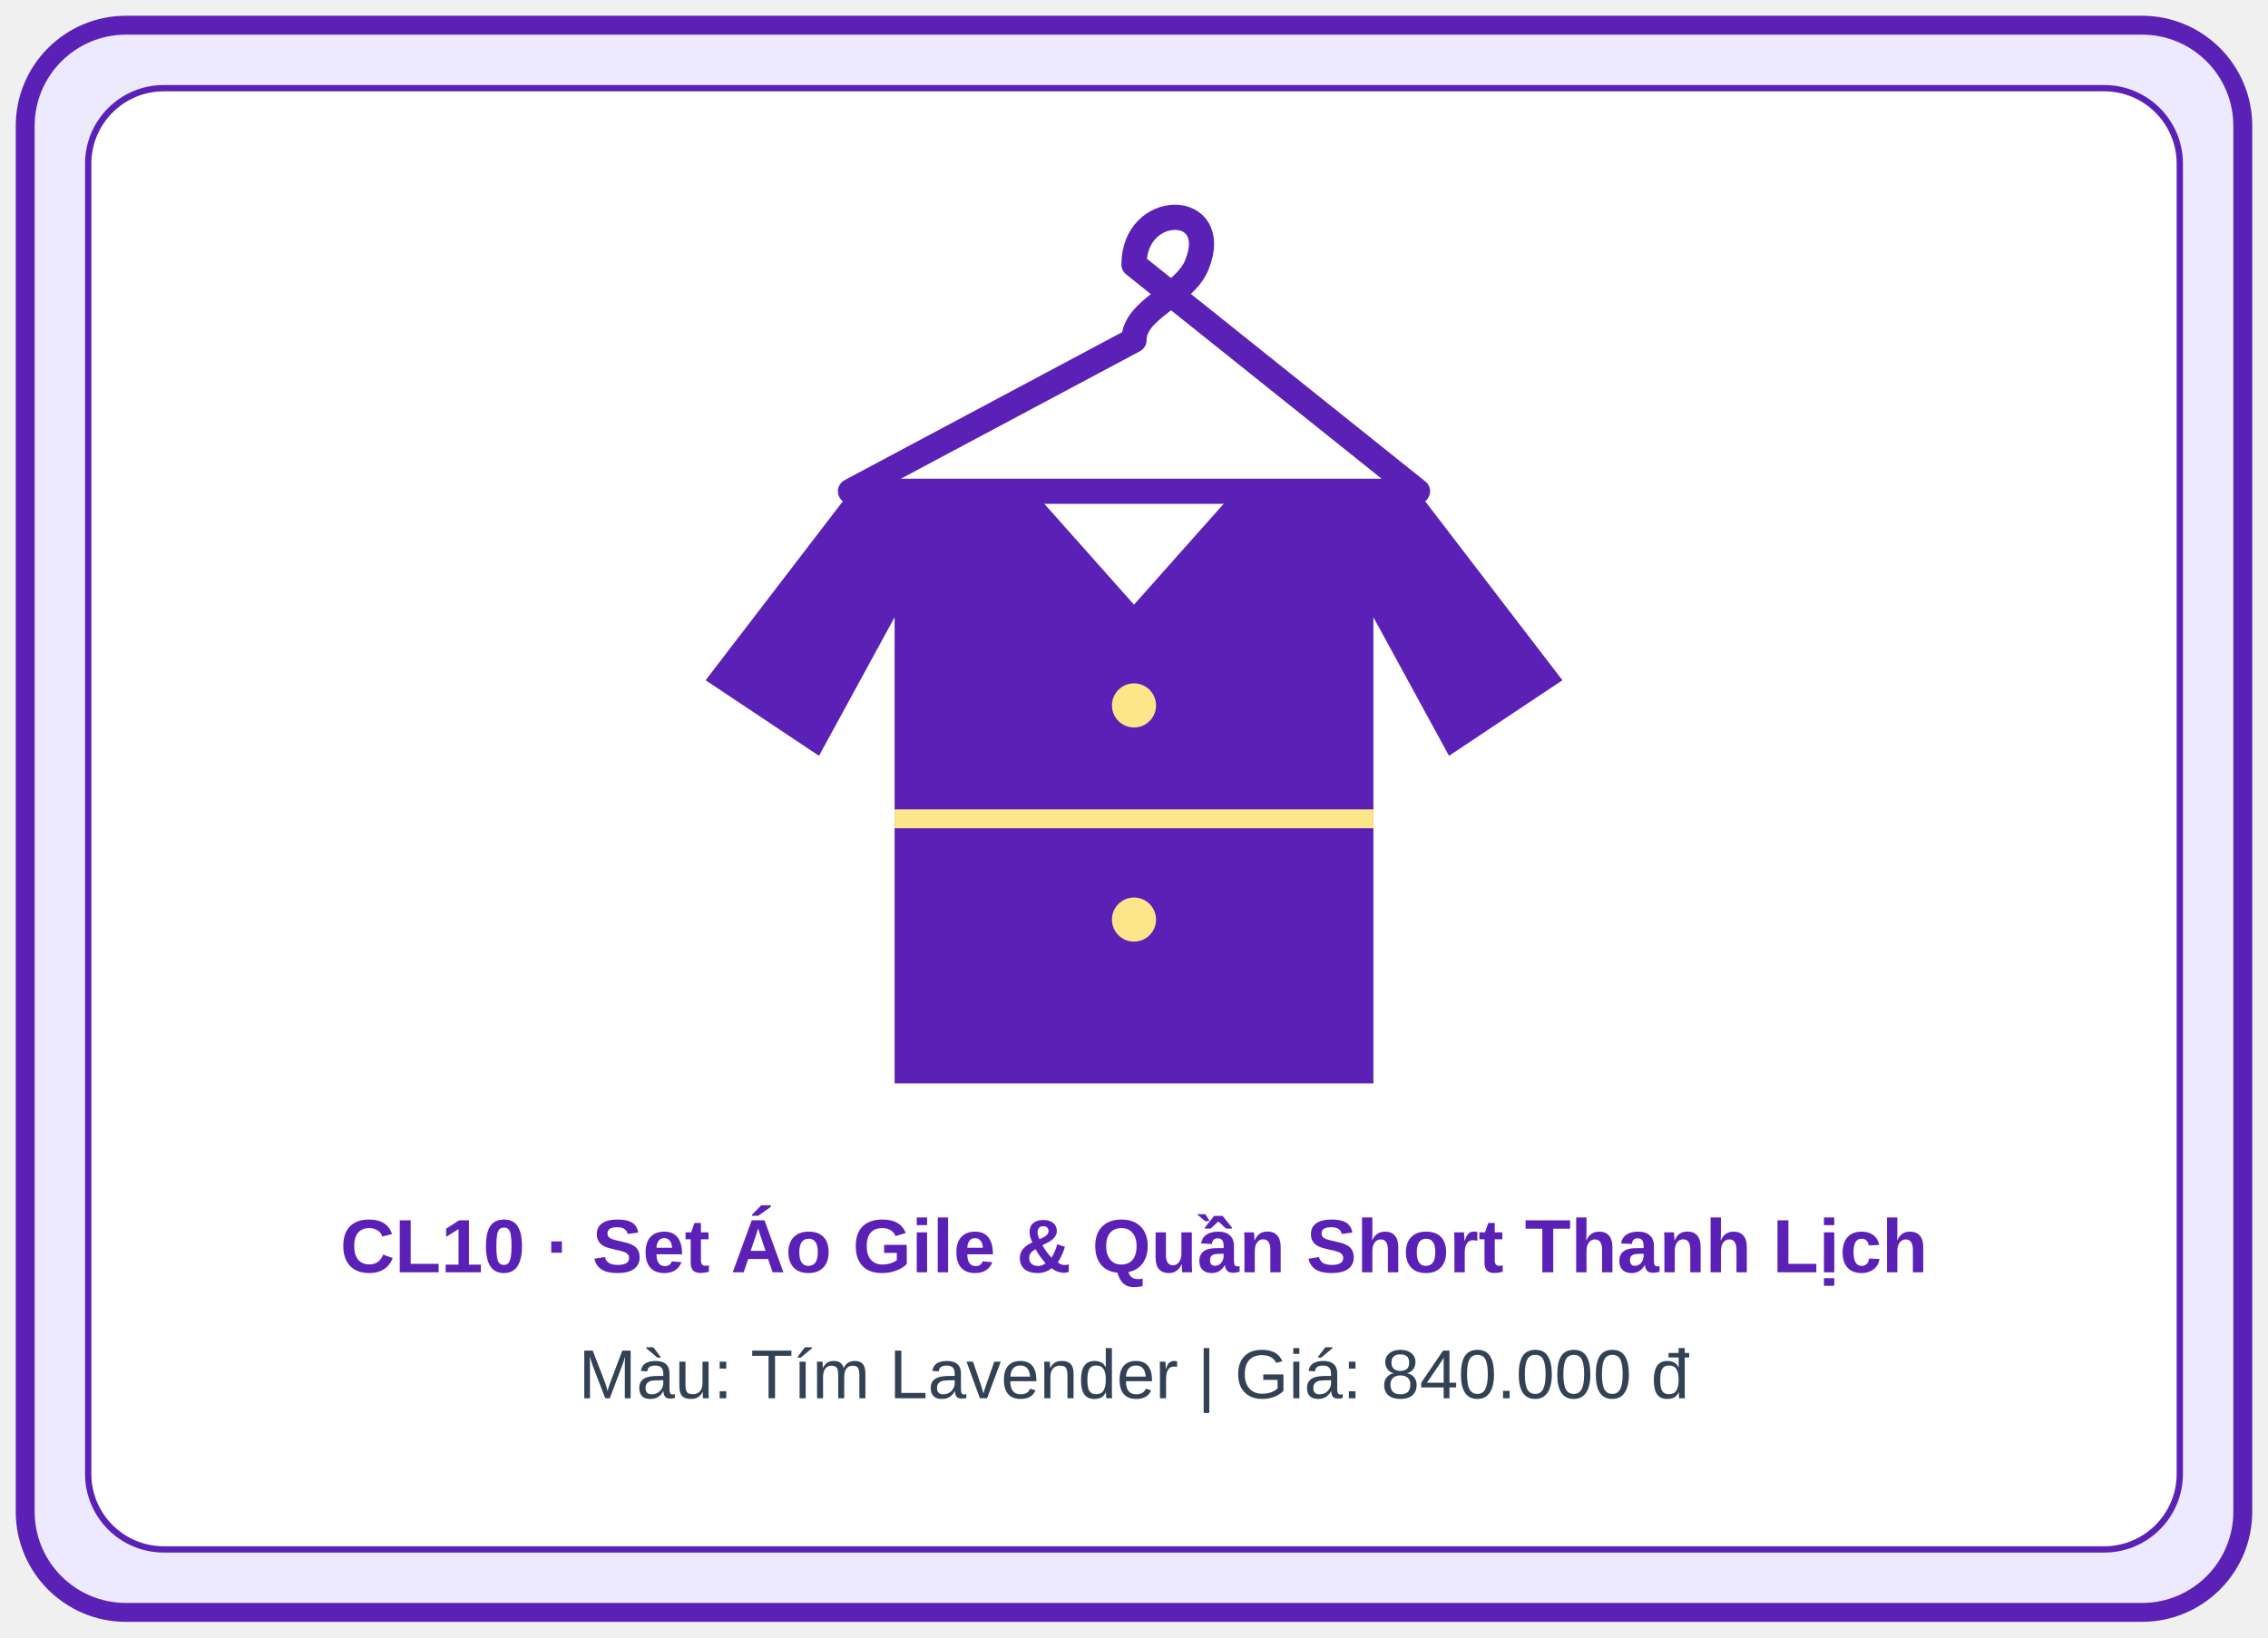
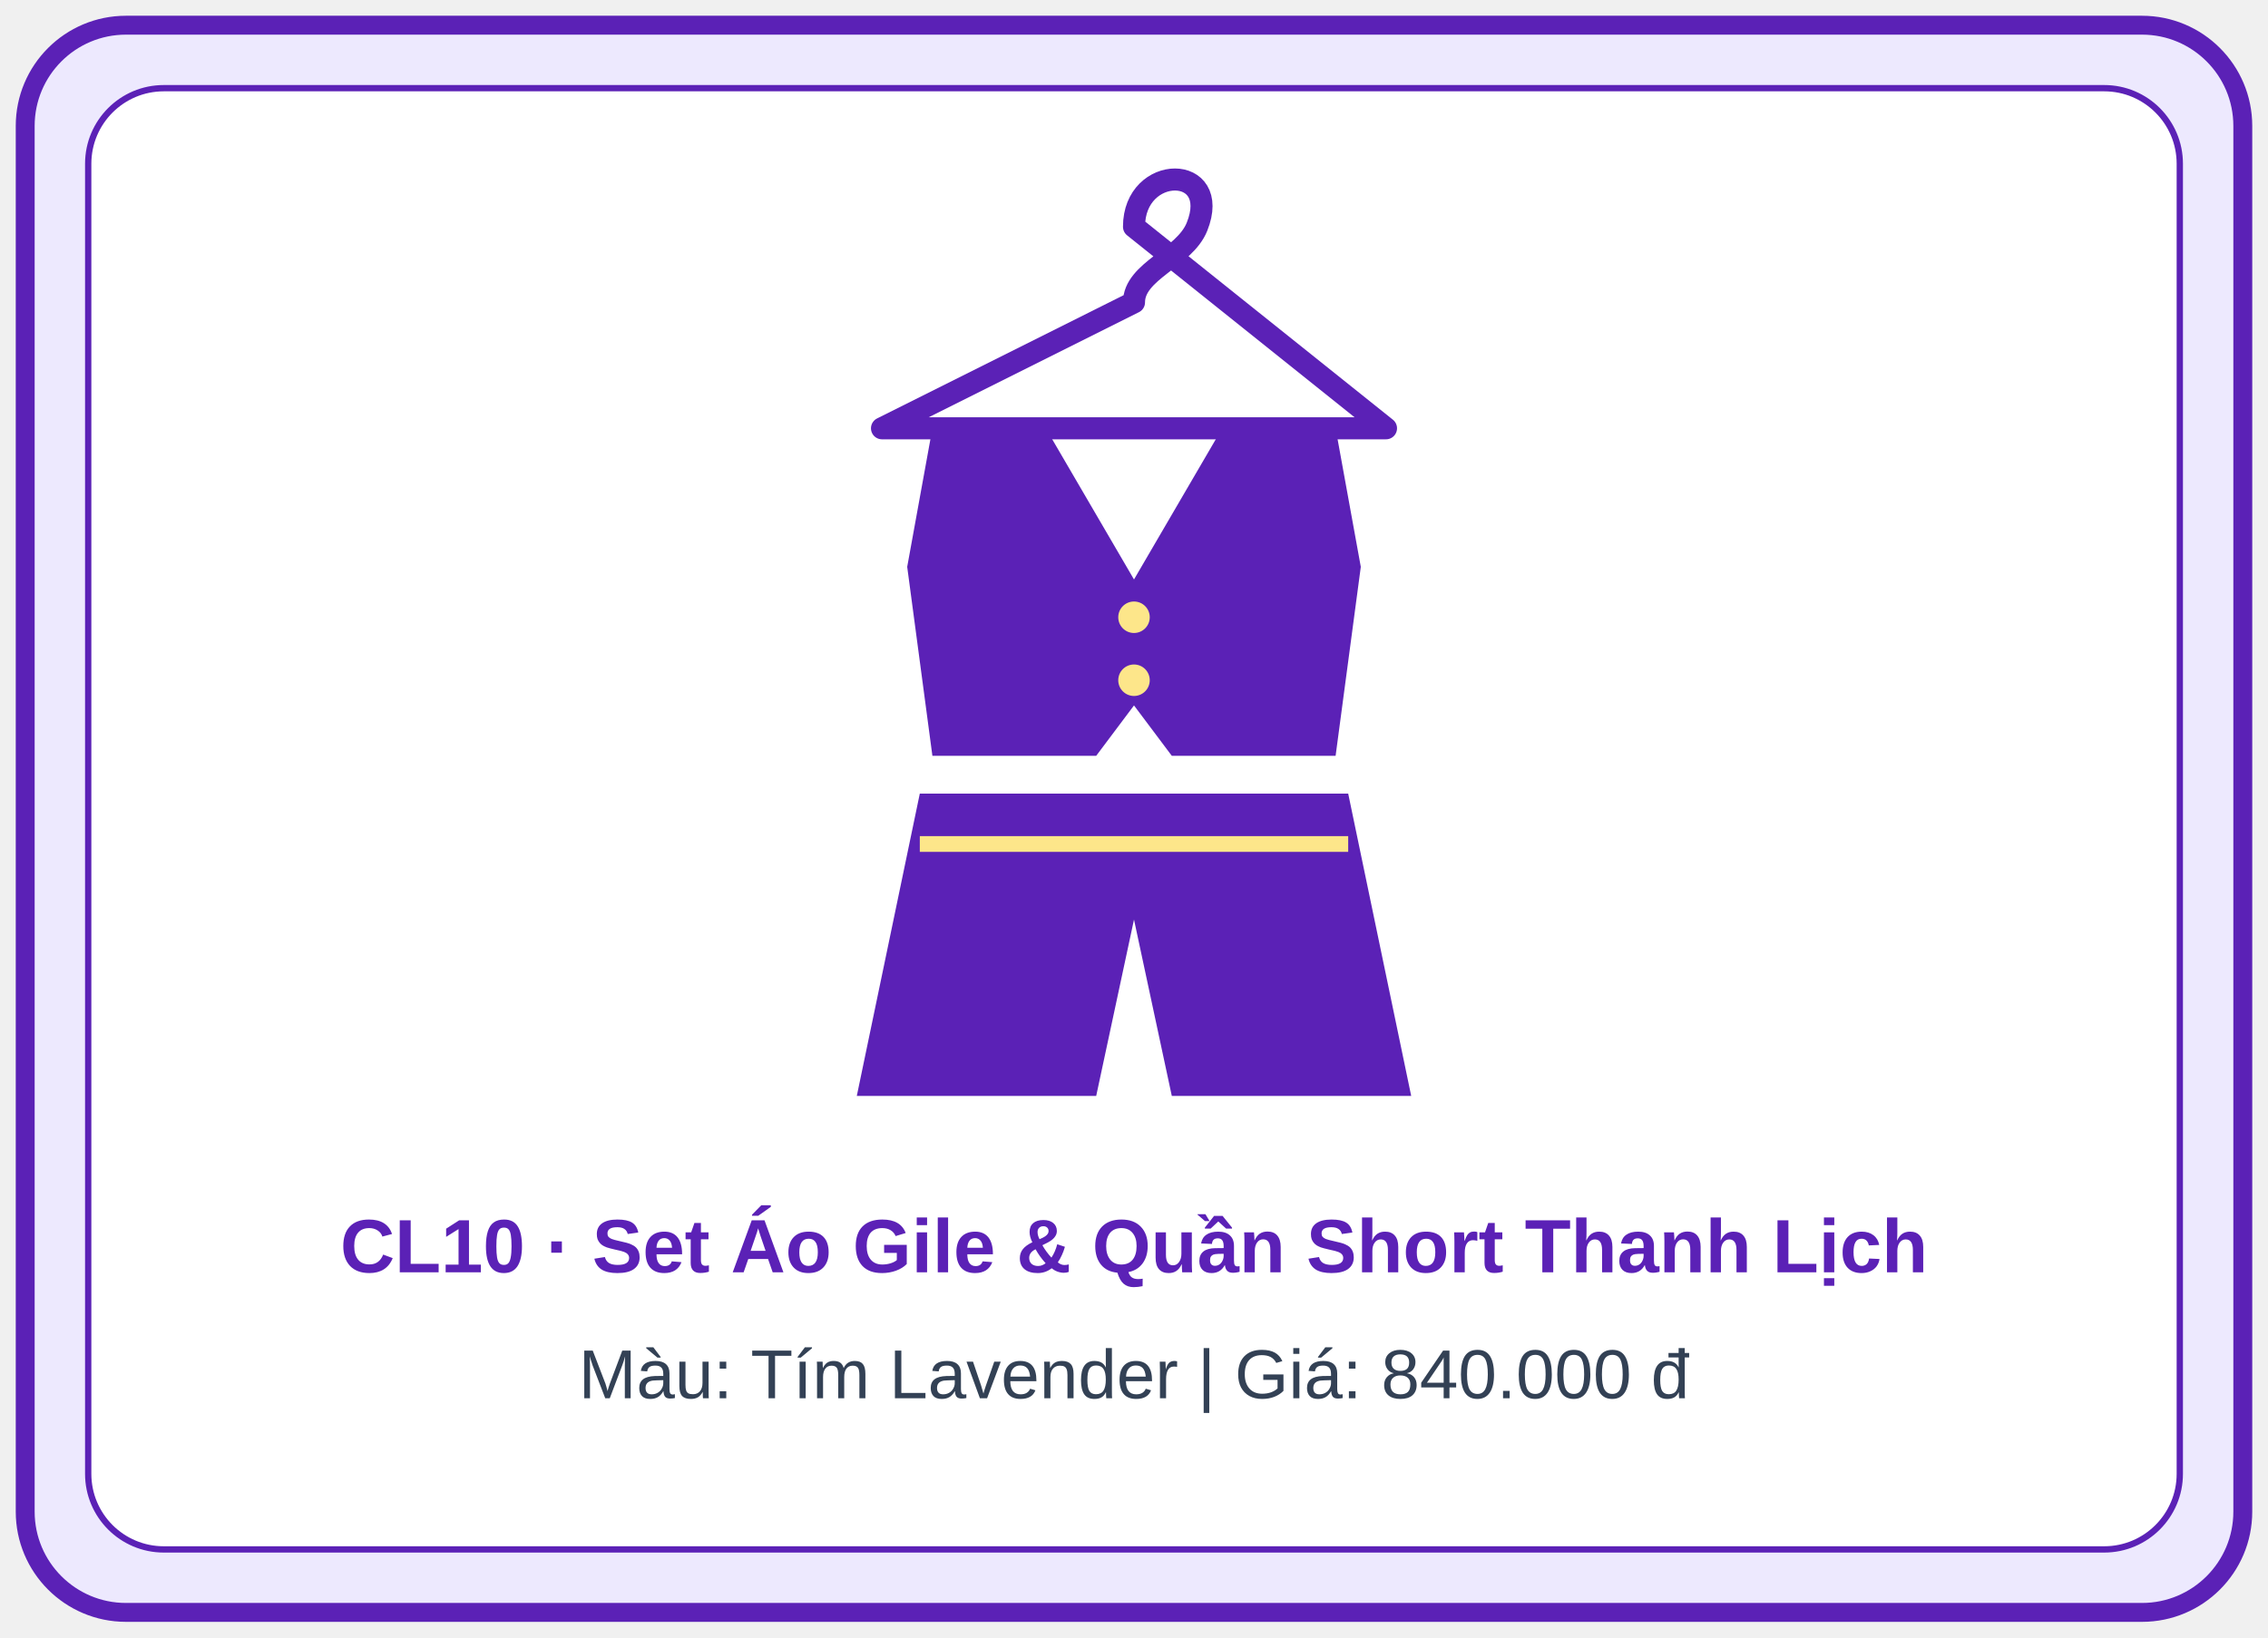
<svg xmlns="http://www.w3.org/2000/svg" width="360" height="260" viewBox="0 0 360 260">
  <rect x="4" y="4" width="352" height="252" rx="16" fill="#EDE9FE" stroke="#5B21B6" stroke-width="3" />
  <rect x="14" y="14" width="332" height="232" rx="12" fill="#FFFFFF" stroke="#5B21B6" stroke-width="1" />
-   <path d="M180 42 C180 32, 194 32, 190 42 C188 47, 180 49, 180 54 L135 78 L225 78 Z" fill="none" stroke="#5B21B6" stroke-width="4" stroke-linecap="round" stroke-linejoin="round" />
-   <path d="M135 78 L112 108 L130 120 L142 98 L142 172 L218 172 L218 98 L230 120 L248 108 L225 78 L196 78 L180 96 L164 78 Z" fill="#5B21B6" />
-   <line x1="142" y1="130" x2="218" y2="130" stroke="#FDE68A" stroke-width="3" />
-   <circle cx="180" cy="112" r="3.5" fill="#FDE68A" />
-   <circle cx="180" cy="146" r="3.5" fill="#FDE68A" />
+   <path d="M180 36 C180 26, 194 26, 190 36 C188 41, 180 43, 180 48 L140 68 L220 68 Z" fill="none" stroke="#5B21B6" stroke-width="3.5" stroke-linecap="round" stroke-linejoin="round" />
+   <path d="M148 68 L166 68 L180 92 L194 68 L212 68 L216 90 L212 120 L186 120 L180 112 L174 120 L148 120 L144 90 Z" fill="#5B21B6" />
+   <circle cx="180" cy="98" r="2.5" fill="#FDE68A" />
+   <circle cx="180" cy="108" r="2.5" fill="#FDE68A" />
+   <path d="M146 126 L214 126 L224 174 L186 174 L180 146 L174 174 L136 174 Z" fill="#5B21B6" />
+   <line x1="146" y1="134" x2="214" y2="134" stroke="#FDE68A" stroke-width="2.5" />
  <text x="180" y="202" text-anchor="middle" font-family="Arial, sans-serif" font-size="12" font-weight="bold" fill="#5B21B6">CL10 · Set Áo Gile &amp; Quần Short Thanh Lịch</text>
  <text x="180" y="222" text-anchor="middle" font-family="Arial, sans-serif" font-size="11" fill="#334155">Màu: Tím Lavender | Giá: 840.000 đ</text>
</svg>
